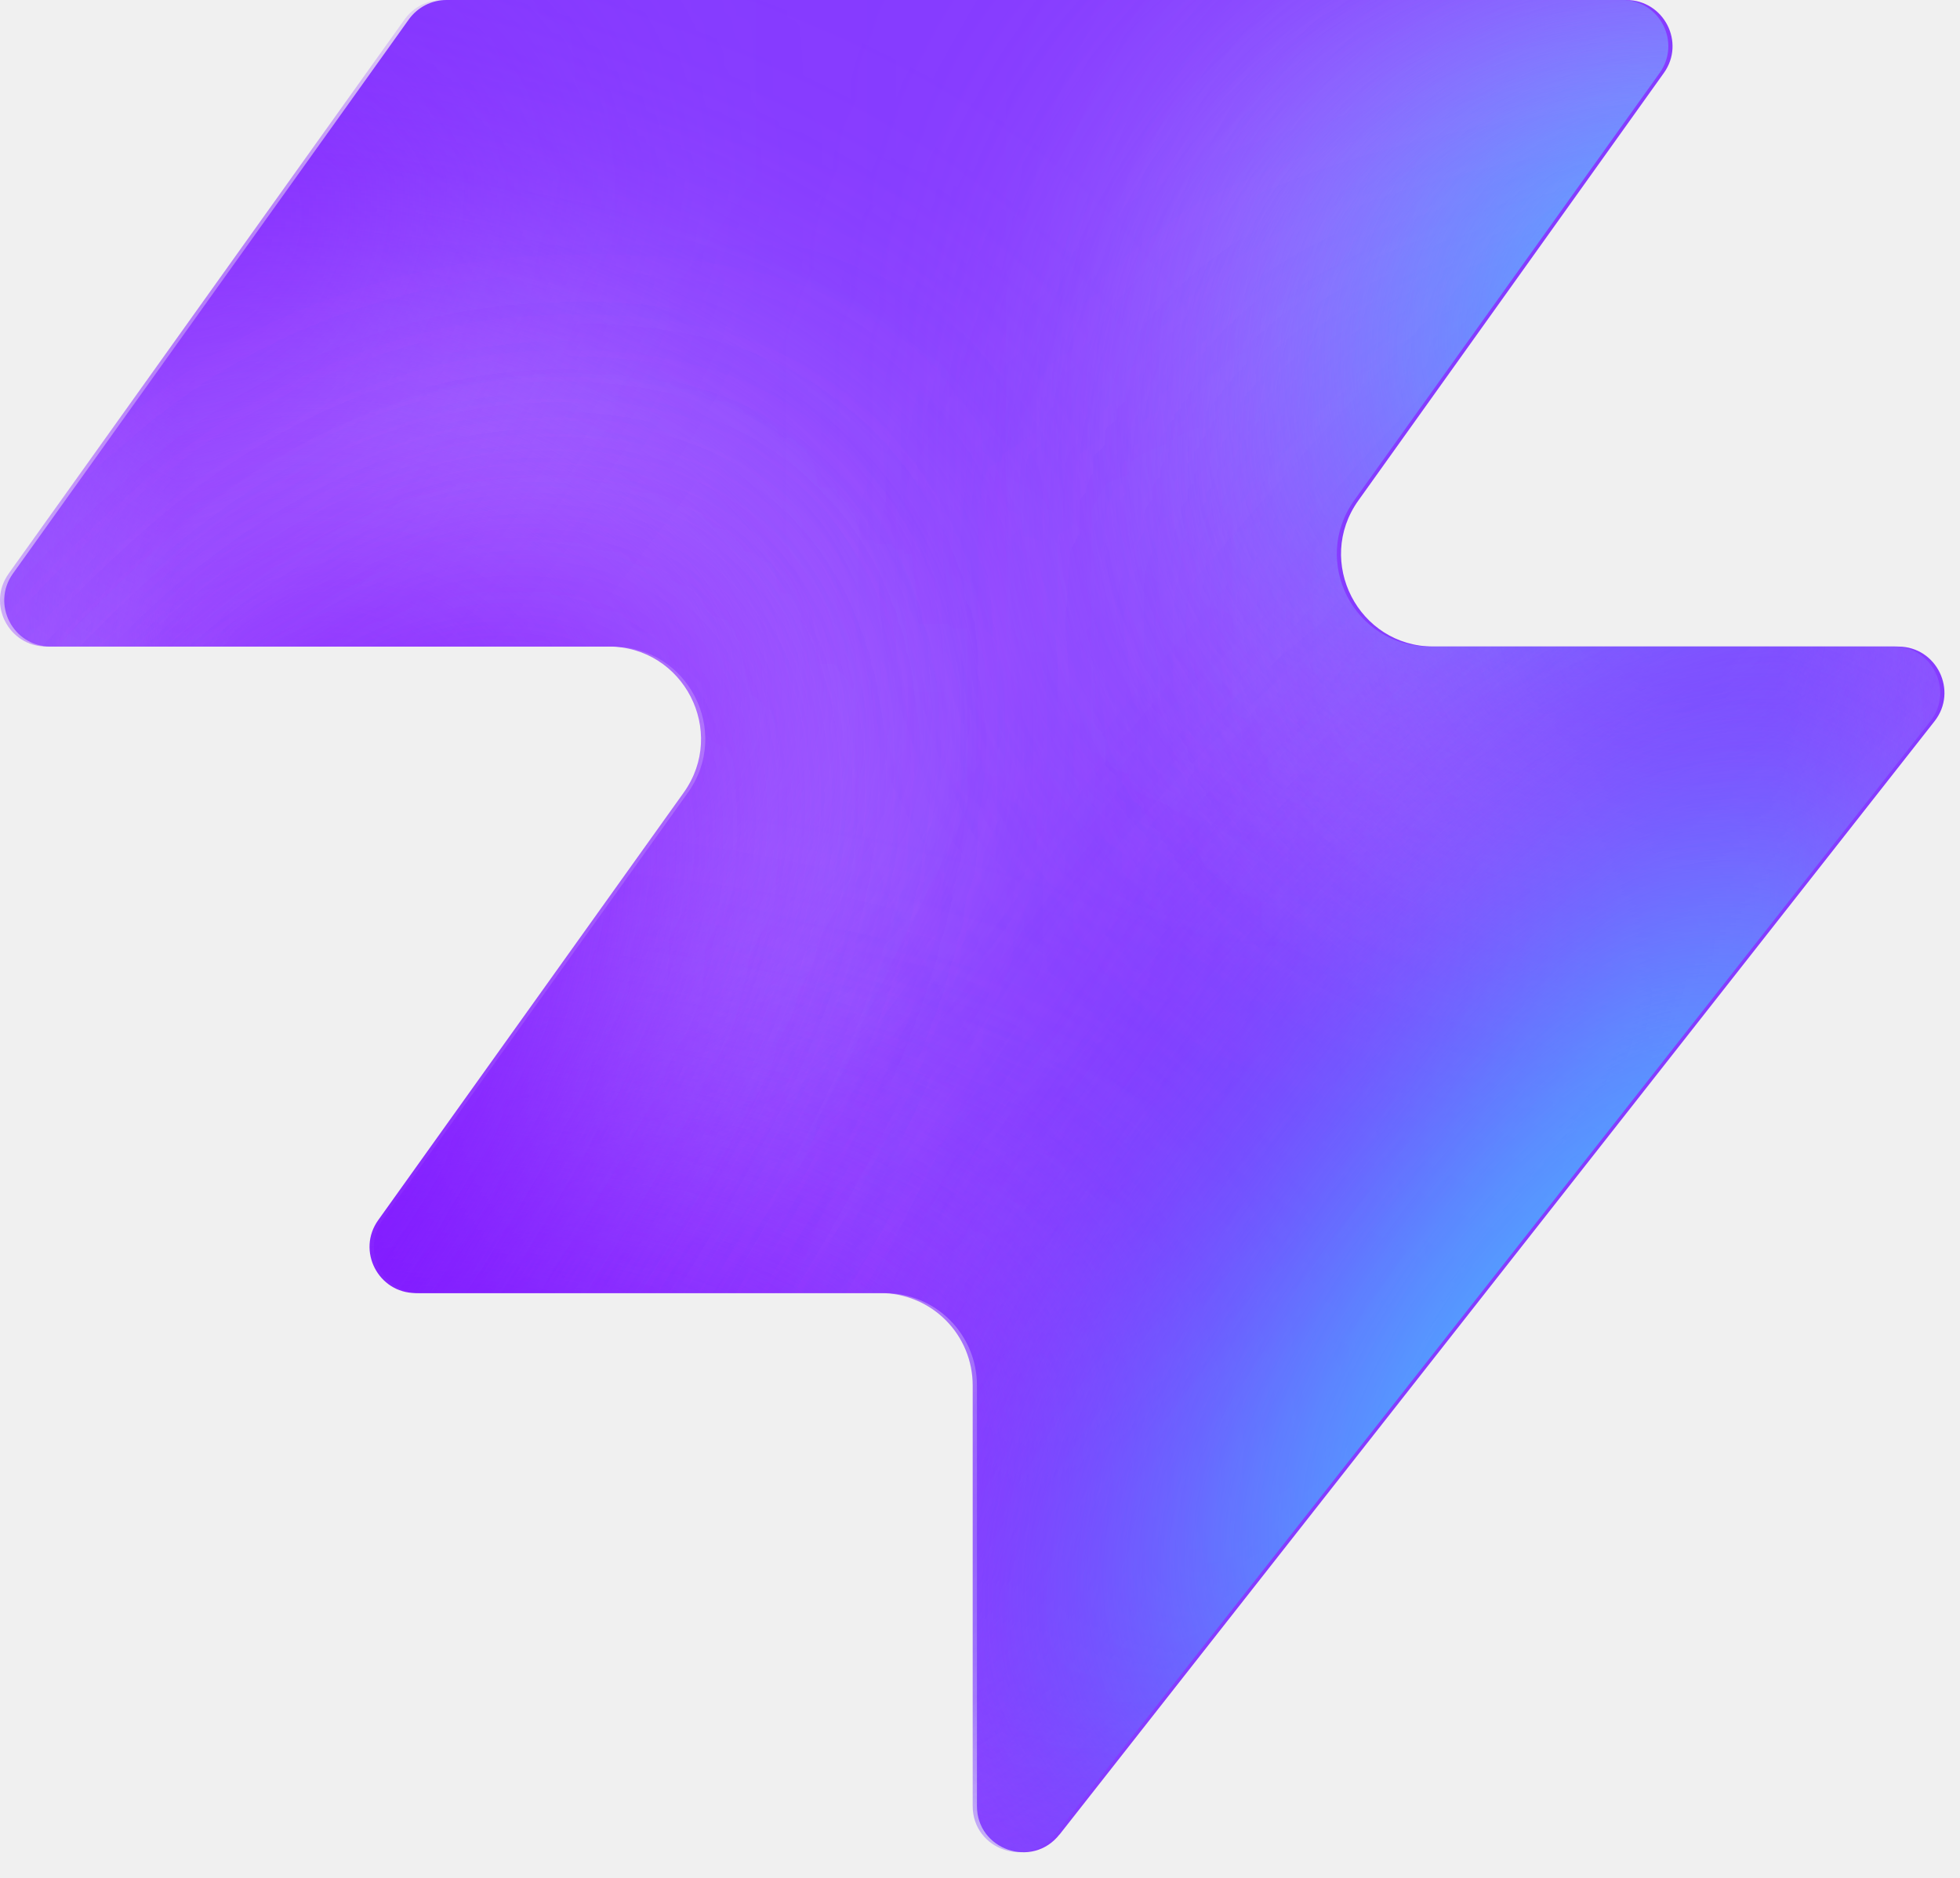
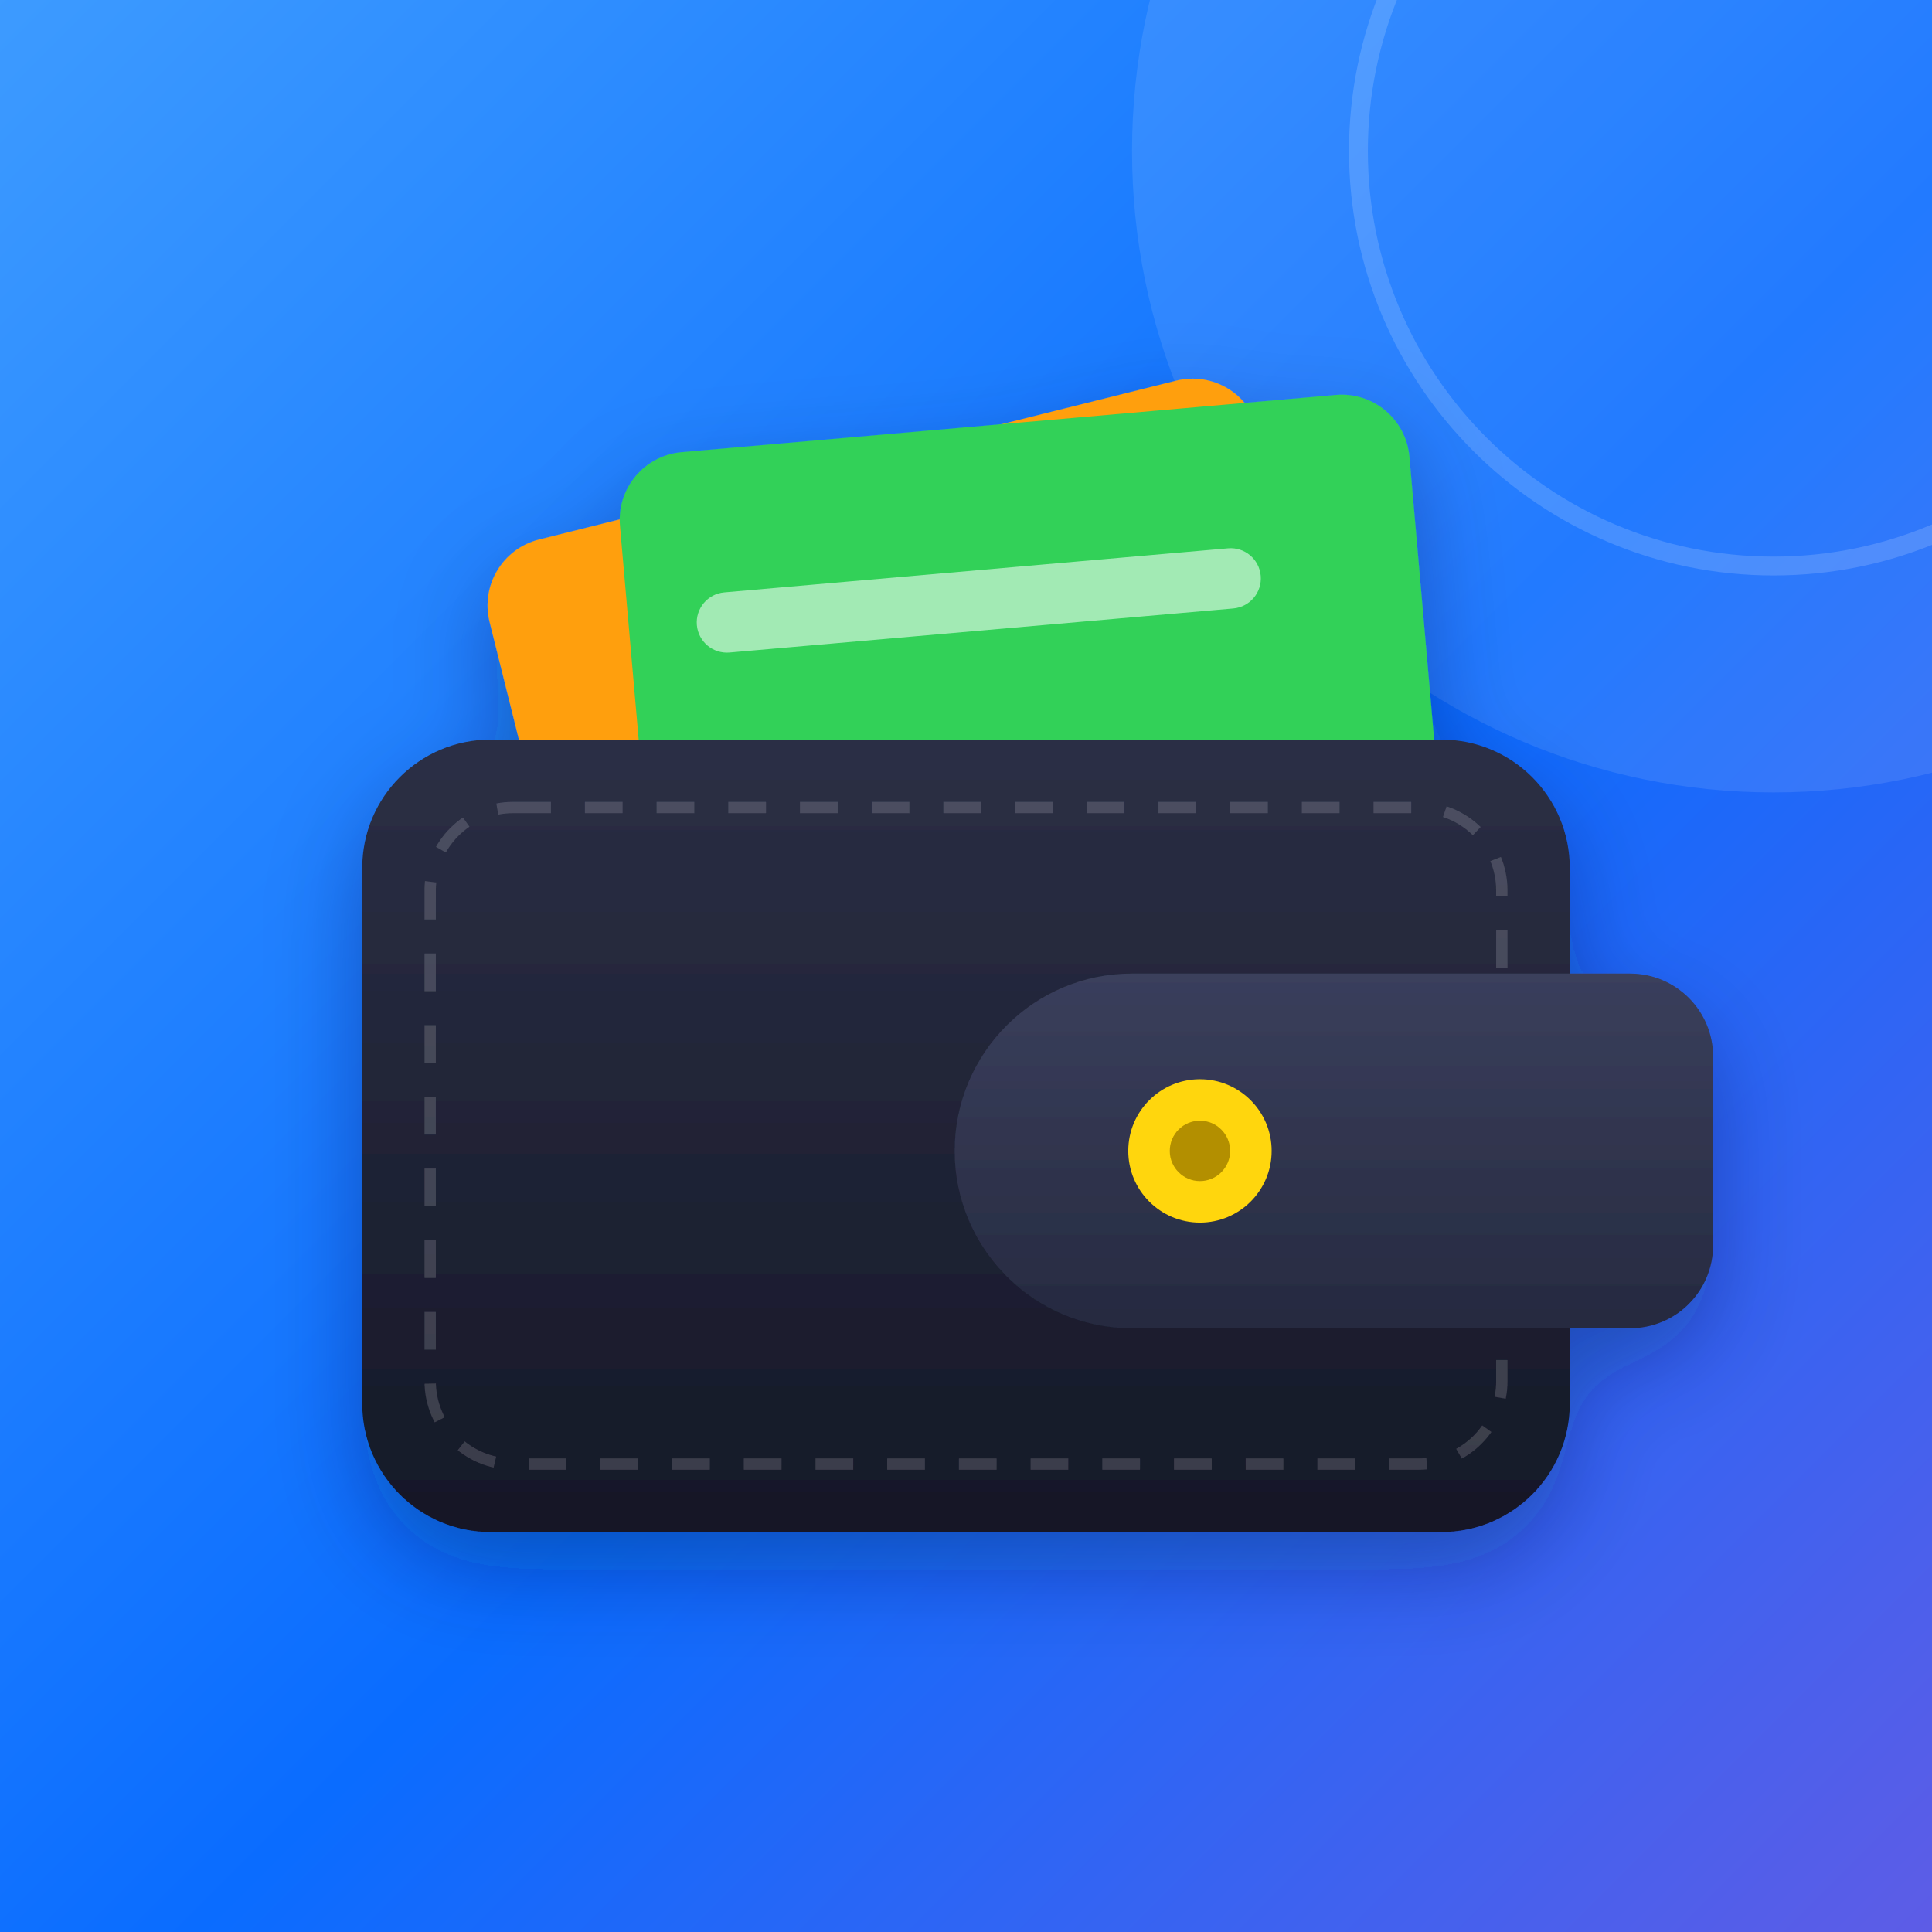
- <svg xmlns="http://www.w3.org/2000/svg" width="48" height="46" fill="none" viewBox="0 0 48 46">
-   <path fill="#863bff" d="M25.946 44.938c-.664.845-2.021.375-2.021-.698V33.937a2.26 2.26 0 0 0-2.262-2.262H10.287c-.92 0-1.456-1.04-.92-1.788l7.48-10.471c1.07-1.497 0-3.578-1.842-3.578H1.237c-.92 0-1.456-1.04-.92-1.788L10.013.474c.214-.297.556-.474.92-.474h28.894c.92 0 1.456 1.04.92 1.788l-7.48 10.471c-1.07 1.498 0 3.579 1.842 3.579h11.377c.943 0 1.473 1.088.89 1.83L25.947 44.94z" style="fill:#863bff;fill:color(display-p3 .525 .23 1);fill-opacity:1" />
-   <mask id="a" width="48" height="46" x="0" y="0" maskUnits="userSpaceOnUse" style="mask-type:alpha">
-     <path fill="#000" d="M25.842 44.938c-.664.844-2.021.375-2.021-.698V33.937a2.26 2.26 0 0 0-2.262-2.262H10.183c-.92 0-1.456-1.04-.92-1.788l7.48-10.471c1.07-1.498 0-3.579-1.842-3.579H1.133c-.92 0-1.456-1.04-.92-1.787L9.91.473c.214-.297.556-.474.92-.474h28.894c.92 0 1.456 1.04.92 1.788l-7.48 10.471c-1.07 1.498 0 3.578 1.842 3.578h11.377c.943 0 1.473 1.088.89 1.832L25.843 44.94z" style="fill:#000;fill-opacity:1" />
-   </mask>
-   <g mask="url(#a)">
-     <g filter="url(#b)">
-       <ellipse cx="5.508" cy="14.704" fill="#ede6ff" rx="5.508" ry="14.704" style="fill:#ede6ff;fill:color(display-p3 .927 .903 1);fill-opacity:1" transform="matrix(.00324 1 1 -.00324 -4.47 31.516)" />
-     </g>
-     <g filter="url(#c)">
-       <ellipse cx="10.399" cy="29.851" fill="#ede6ff" rx="10.399" ry="29.851" style="fill:#ede6ff;fill:color(display-p3 .927 .903 1);fill-opacity:1" transform="matrix(.00324 1 1 -.00324 -39.328 7.883)" />
-     </g>
-     <g filter="url(#d)">
-       <ellipse cx="5.508" cy="30.487" fill="#7e14ff" rx="5.508" ry="30.487" style="fill:#7e14ff;fill:color(display-p3 .492 .077 1);fill-opacity:1" transform="rotate(89.814 -25.913 -14.639)scale(1 -1)" />
-     </g>
-     <g filter="url(#e)">
-       <ellipse cx="5.508" cy="30.599" fill="#7e14ff" rx="5.508" ry="30.599" style="fill:#7e14ff;fill:color(display-p3 .492 .077 1);fill-opacity:1" transform="rotate(89.814 -32.644 -3.334)scale(1 -1)" />
-     </g>
-     <g filter="url(#f)">
-       <ellipse cx="5.508" cy="30.599" fill="#7e14ff" rx="5.508" ry="30.599" style="fill:#7e14ff;fill:color(display-p3 .492 .077 1);fill-opacity:1" transform="matrix(.00324 1 1 -.00324 -34.34 30.47)" />
-     </g>
-     <g filter="url(#g)">
-       <ellipse cx="14.072" cy="22.078" fill="#ede6ff" rx="14.072" ry="22.078" style="fill:#ede6ff;fill:color(display-p3 .927 .903 1);fill-opacity:1" transform="rotate(93.35 24.506 48.493)scale(-1 1)" />
-     </g>
-     <g filter="url(#h)">
-       <ellipse cx="3.47" cy="21.501" fill="#7e14ff" rx="3.47" ry="21.501" style="fill:#7e14ff;fill:color(display-p3 .492 .077 1);fill-opacity:1" transform="rotate(89.009 28.708 47.59)scale(-1 1)" />
-     </g>
-     <g filter="url(#i)">
-       <ellipse cx="3.47" cy="21.501" fill="#7e14ff" rx="3.47" ry="21.501" style="fill:#7e14ff;fill:color(display-p3 .492 .077 1);fill-opacity:1" transform="rotate(89.009 28.708 47.59)scale(-1 1)" />
-     </g>
-     <g filter="url(#j)">
-       <ellipse cx=".387" cy="8.972" fill="#7e14ff" rx="4.407" ry="29.108" style="fill:#7e14ff;fill:color(display-p3 .492 .077 1);fill-opacity:1" transform="rotate(39.51 .387 8.972)" />
-     </g>
-     <g filter="url(#k)">
-       <ellipse cx="47.523" cy="-6.092" fill="#7e14ff" rx="4.407" ry="29.108" style="fill:#7e14ff;fill:color(display-p3 .492 .077 1);fill-opacity:1" transform="rotate(37.892 47.523 -6.092)" />
-     </g>
-     <g filter="url(#l)">
-       <ellipse cx="41.412" cy="6.333" fill="#47bfff" rx="5.971" ry="9.665" style="fill:#47bfff;fill:color(display-p3 .28 .748 1);fill-opacity:1" transform="rotate(37.892 41.412 6.333)" />
-     </g>
-     <g filter="url(#m)">
-       <ellipse cx="-1.879" cy="38.332" fill="#7e14ff" rx="4.407" ry="29.108" style="fill:#7e14ff;fill:color(display-p3 .492 .077 1);fill-opacity:1" transform="rotate(37.892 -1.88 38.332)" />
-     </g>
-     <g filter="url(#n)">
-       <ellipse cx="-1.879" cy="38.332" fill="#7e14ff" rx="4.407" ry="29.108" style="fill:#7e14ff;fill:color(display-p3 .492 .077 1);fill-opacity:1" transform="rotate(37.892 -1.88 38.332)" />
-     </g>
-     <g filter="url(#o)">
-       <ellipse cx="35.651" cy="29.907" fill="#7e14ff" rx="4.407" ry="29.108" style="fill:#7e14ff;fill:color(display-p3 .492 .077 1);fill-opacity:1" transform="rotate(37.892 35.651 29.907)" />
-     </g>
-     <g filter="url(#p)">
-       <ellipse cx="38.418" cy="32.4" fill="#47bfff" rx="5.971" ry="15.297" style="fill:#47bfff;fill:color(display-p3 .28 .748 1);fill-opacity:1" transform="rotate(37.892 38.418 32.4)" />
-     </g>
-   </g>
+ <svg xmlns="http://www.w3.org/2000/svg" viewBox="0 0 512 512">
  <defs>
-     <filter id="b" width="60.045" height="41.654" x="-19.77" y="16.149" color-interpolation-filters="sRGB" filterUnits="userSpaceOnUse">
-       <feFlood flood-opacity="0" result="BackgroundImageFix" />
-       <feBlend in="SourceGraphic" in2="BackgroundImageFix" result="shape" />
-       <feGaussianBlur result="effect1_foregroundBlur_2002_17158" stdDeviation="7.659" />
-     </filter>
-     <filter id="c" width="90.34" height="51.437" x="-54.613" y="-7.533" color-interpolation-filters="sRGB" filterUnits="userSpaceOnUse">
-       <feFlood flood-opacity="0" result="BackgroundImageFix" />
-       <feBlend in="SourceGraphic" in2="BackgroundImageFix" result="shape" />
-       <feGaussianBlur result="effect1_foregroundBlur_2002_17158" stdDeviation="7.659" />
-     </filter>
-     <filter id="d" width="79.355" height="29.4" x="-49.64" y="2.03" color-interpolation-filters="sRGB" filterUnits="userSpaceOnUse">
-       <feFlood flood-opacity="0" result="BackgroundImageFix" />
-       <feBlend in="SourceGraphic" in2="BackgroundImageFix" result="shape" />
-       <feGaussianBlur result="effect1_foregroundBlur_2002_17158" stdDeviation="4.596" />
-     </filter>
-     <filter id="e" width="79.579" height="29.4" x="-45.045" y="20.029" color-interpolation-filters="sRGB" filterUnits="userSpaceOnUse">
-       <feFlood flood-opacity="0" result="BackgroundImageFix" />
-       <feBlend in="SourceGraphic" in2="BackgroundImageFix" result="shape" />
-       <feGaussianBlur result="effect1_foregroundBlur_2002_17158" stdDeviation="4.596" />
-     </filter>
-     <filter id="f" width="79.579" height="29.4" x="-43.513" y="21.178" color-interpolation-filters="sRGB" filterUnits="userSpaceOnUse">
-       <feFlood flood-opacity="0" result="BackgroundImageFix" />
-       <feBlend in="SourceGraphic" in2="BackgroundImageFix" result="shape" />
-       <feGaussianBlur result="effect1_foregroundBlur_2002_17158" stdDeviation="4.596" />
-     </filter>
-     <filter id="g" width="74.749" height="58.852" x="15.756" y="-17.901" color-interpolation-filters="sRGB" filterUnits="userSpaceOnUse">
-       <feFlood flood-opacity="0" result="BackgroundImageFix" />
-       <feBlend in="SourceGraphic" in2="BackgroundImageFix" result="shape" />
-       <feGaussianBlur result="effect1_foregroundBlur_2002_17158" stdDeviation="7.659" />
-     </filter>
-     <filter id="h" width="61.377" height="25.362" x="23.548" y="2.284" color-interpolation-filters="sRGB" filterUnits="userSpaceOnUse">
-       <feFlood flood-opacity="0" result="BackgroundImageFix" />
-       <feBlend in="SourceGraphic" in2="BackgroundImageFix" result="shape" />
-       <feGaussianBlur result="effect1_foregroundBlur_2002_17158" stdDeviation="4.596" />
-     </filter>
-     <filter id="i" width="61.377" height="25.362" x="23.548" y="2.284" color-interpolation-filters="sRGB" filterUnits="userSpaceOnUse">
-       <feFlood flood-opacity="0" result="BackgroundImageFix" />
-       <feBlend in="SourceGraphic" in2="BackgroundImageFix" result="shape" />
-       <feGaussianBlur result="effect1_foregroundBlur_2002_17158" stdDeviation="4.596" />
-     </filter>
-     <filter id="j" width="56.045" height="63.649" x="-27.636" y="-22.853" color-interpolation-filters="sRGB" filterUnits="userSpaceOnUse">
-       <feFlood flood-opacity="0" result="BackgroundImageFix" />
-       <feBlend in="SourceGraphic" in2="BackgroundImageFix" result="shape" />
-       <feGaussianBlur result="effect1_foregroundBlur_2002_17158" stdDeviation="4.596" />
-     </filter>
-     <filter id="k" width="54.814" height="64.646" x="20.116" y="-38.415" color-interpolation-filters="sRGB" filterUnits="userSpaceOnUse">
-       <feFlood flood-opacity="0" result="BackgroundImageFix" />
-       <feBlend in="SourceGraphic" in2="BackgroundImageFix" result="shape" />
-       <feGaussianBlur result="effect1_foregroundBlur_2002_17158" stdDeviation="4.596" />
-     </filter>
-     <filter id="l" width="33.541" height="35.313" x="24.641" y="-11.323" color-interpolation-filters="sRGB" filterUnits="userSpaceOnUse">
-       <feFlood flood-opacity="0" result="BackgroundImageFix" />
-       <feBlend in="SourceGraphic" in2="BackgroundImageFix" result="shape" />
-       <feGaussianBlur result="effect1_foregroundBlur_2002_17158" stdDeviation="4.596" />
-     </filter>
-     <filter id="m" width="54.814" height="64.646" x="-29.286" y="6.009" color-interpolation-filters="sRGB" filterUnits="userSpaceOnUse">
-       <feFlood flood-opacity="0" result="BackgroundImageFix" />
-       <feBlend in="SourceGraphic" in2="BackgroundImageFix" result="shape" />
-       <feGaussianBlur result="effect1_foregroundBlur_2002_17158" stdDeviation="4.596" />
-     </filter>
-     <filter id="n" width="54.814" height="64.646" x="-29.286" y="6.009" color-interpolation-filters="sRGB" filterUnits="userSpaceOnUse">
-       <feFlood flood-opacity="0" result="BackgroundImageFix" />
-       <feBlend in="SourceGraphic" in2="BackgroundImageFix" result="shape" />
-       <feGaussianBlur result="effect1_foregroundBlur_2002_17158" stdDeviation="4.596" />
-     </filter>
-     <filter id="o" width="54.814" height="64.646" x="8.244" y="-2.416" color-interpolation-filters="sRGB" filterUnits="userSpaceOnUse">
-       <feFlood flood-opacity="0" result="BackgroundImageFix" />
-       <feBlend in="SourceGraphic" in2="BackgroundImageFix" result="shape" />
-       <feGaussianBlur result="effect1_foregroundBlur_2002_17158" stdDeviation="4.596" />
-     </filter>
-     <filter id="p" width="39.409" height="43.623" x="18.713" y="10.588" color-interpolation-filters="sRGB" filterUnits="userSpaceOnUse">
-       <feFlood flood-opacity="0" result="BackgroundImageFix" />
-       <feBlend in="SourceGraphic" in2="BackgroundImageFix" result="shape" />
-       <feGaussianBlur result="effect1_foregroundBlur_2002_17158" stdDeviation="4.596" />
+     <linearGradient id="bg" x1="0" y1="0" x2="1" y2="1">
+       <stop offset="0" stop-color="#3d9bff" />
+       <stop offset="0.55" stop-color="#0a6cff" />
+       <stop offset="1" stop-color="#5e5ce6" />
+     </linearGradient>
+     <linearGradient id="wallet" x1="0" y1="0" x2="0" y2="1">
+       <stop offset="0" stop-color="#2b2f45" />
+       <stop offset="1" stop-color="#151827" />
+     </linearGradient>
+     <linearGradient id="flap" x1="0" y1="0" x2="0" y2="1">
+       <stop offset="0" stop-color="#3a3f5c" />
+       <stop offset="1" stop-color="#262a40" />
+     </linearGradient>
+     <filter id="shadow" x="-20%" y="-20%" width="140%" height="140%">
+       <feDropShadow dx="0" dy="10" stdDeviation="12" flood-color="#001a4d" flood-opacity="0.35" />
    </filter>
  </defs>
+   <rect width="512" height="512" fill="url(#bg)" />
+   <circle cx="470" cy="40" r="170" fill="#fff" opacity="0.10" />
+   <circle cx="470" cy="40" r="110" fill="none" stroke="#fff" stroke-opacity="0.16" stroke-width="5" />
+   <g filter="url(#shadow)">
+     <rect x="138" y="120" width="210" height="130" rx="18" fill="#ff9f0a" transform="rotate(-14 243 185)" />
+     <rect x="168" y="112" width="210" height="130" rx="18" fill="#30d158" transform="rotate(-5 273 177)" />
+     <rect x="186" y="150" width="150" height="16" rx="8" fill="#fff" opacity="0.55" transform="rotate(-5 273 177)" />
+     <rect x="96" y="196" width="320" height="210" rx="34" fill="url(#wallet)" />
+     <rect x="114" y="214" width="284" height="174" rx="22" fill="none" stroke="#fff" stroke-opacity="0.16" stroke-width="3" stroke-dasharray="10 9" />
+     <path d="M300 258 h132 a22 22 0 0 1 22 22 v50 a22 22 0 0 1 -22 22 h-132 a34 34 0 0 1 0 -94 z" fill="url(#flap)" />
+     <circle cx="318" cy="305" r="19" fill="#ffd60a" />
+     <circle cx="318" cy="305" r="8" fill="#b38f00" />
+   </g>
</svg>
